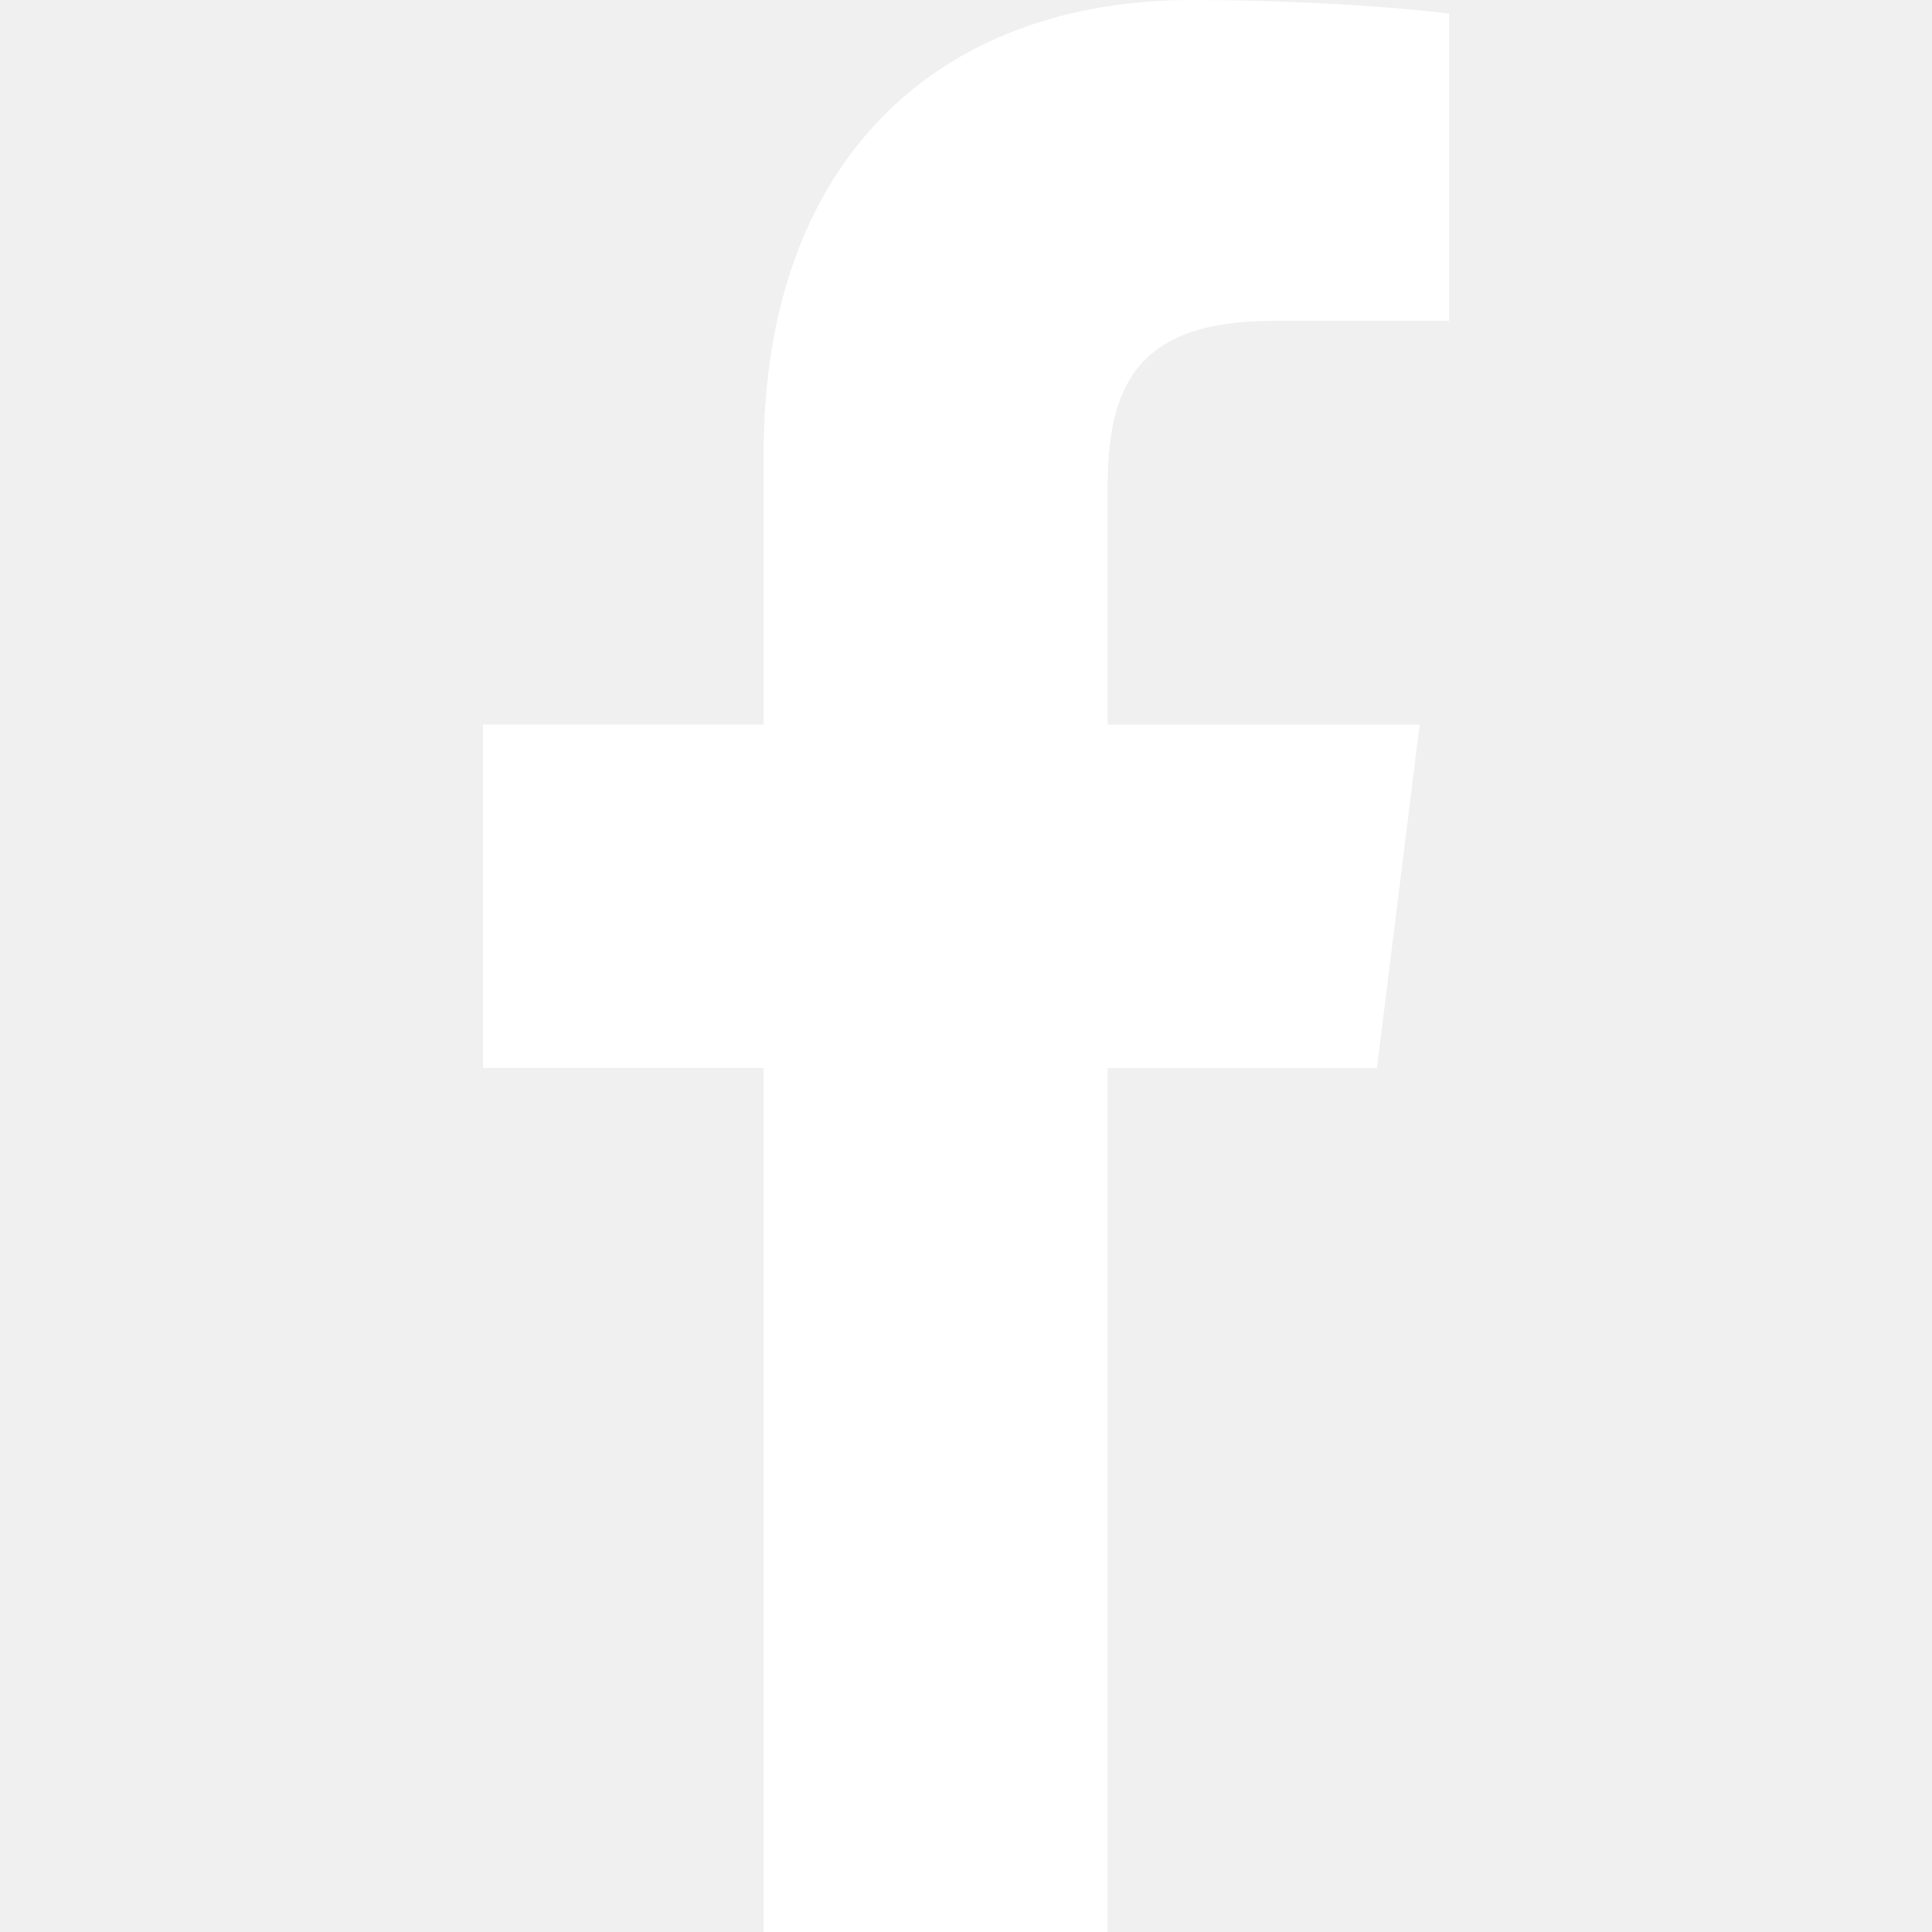
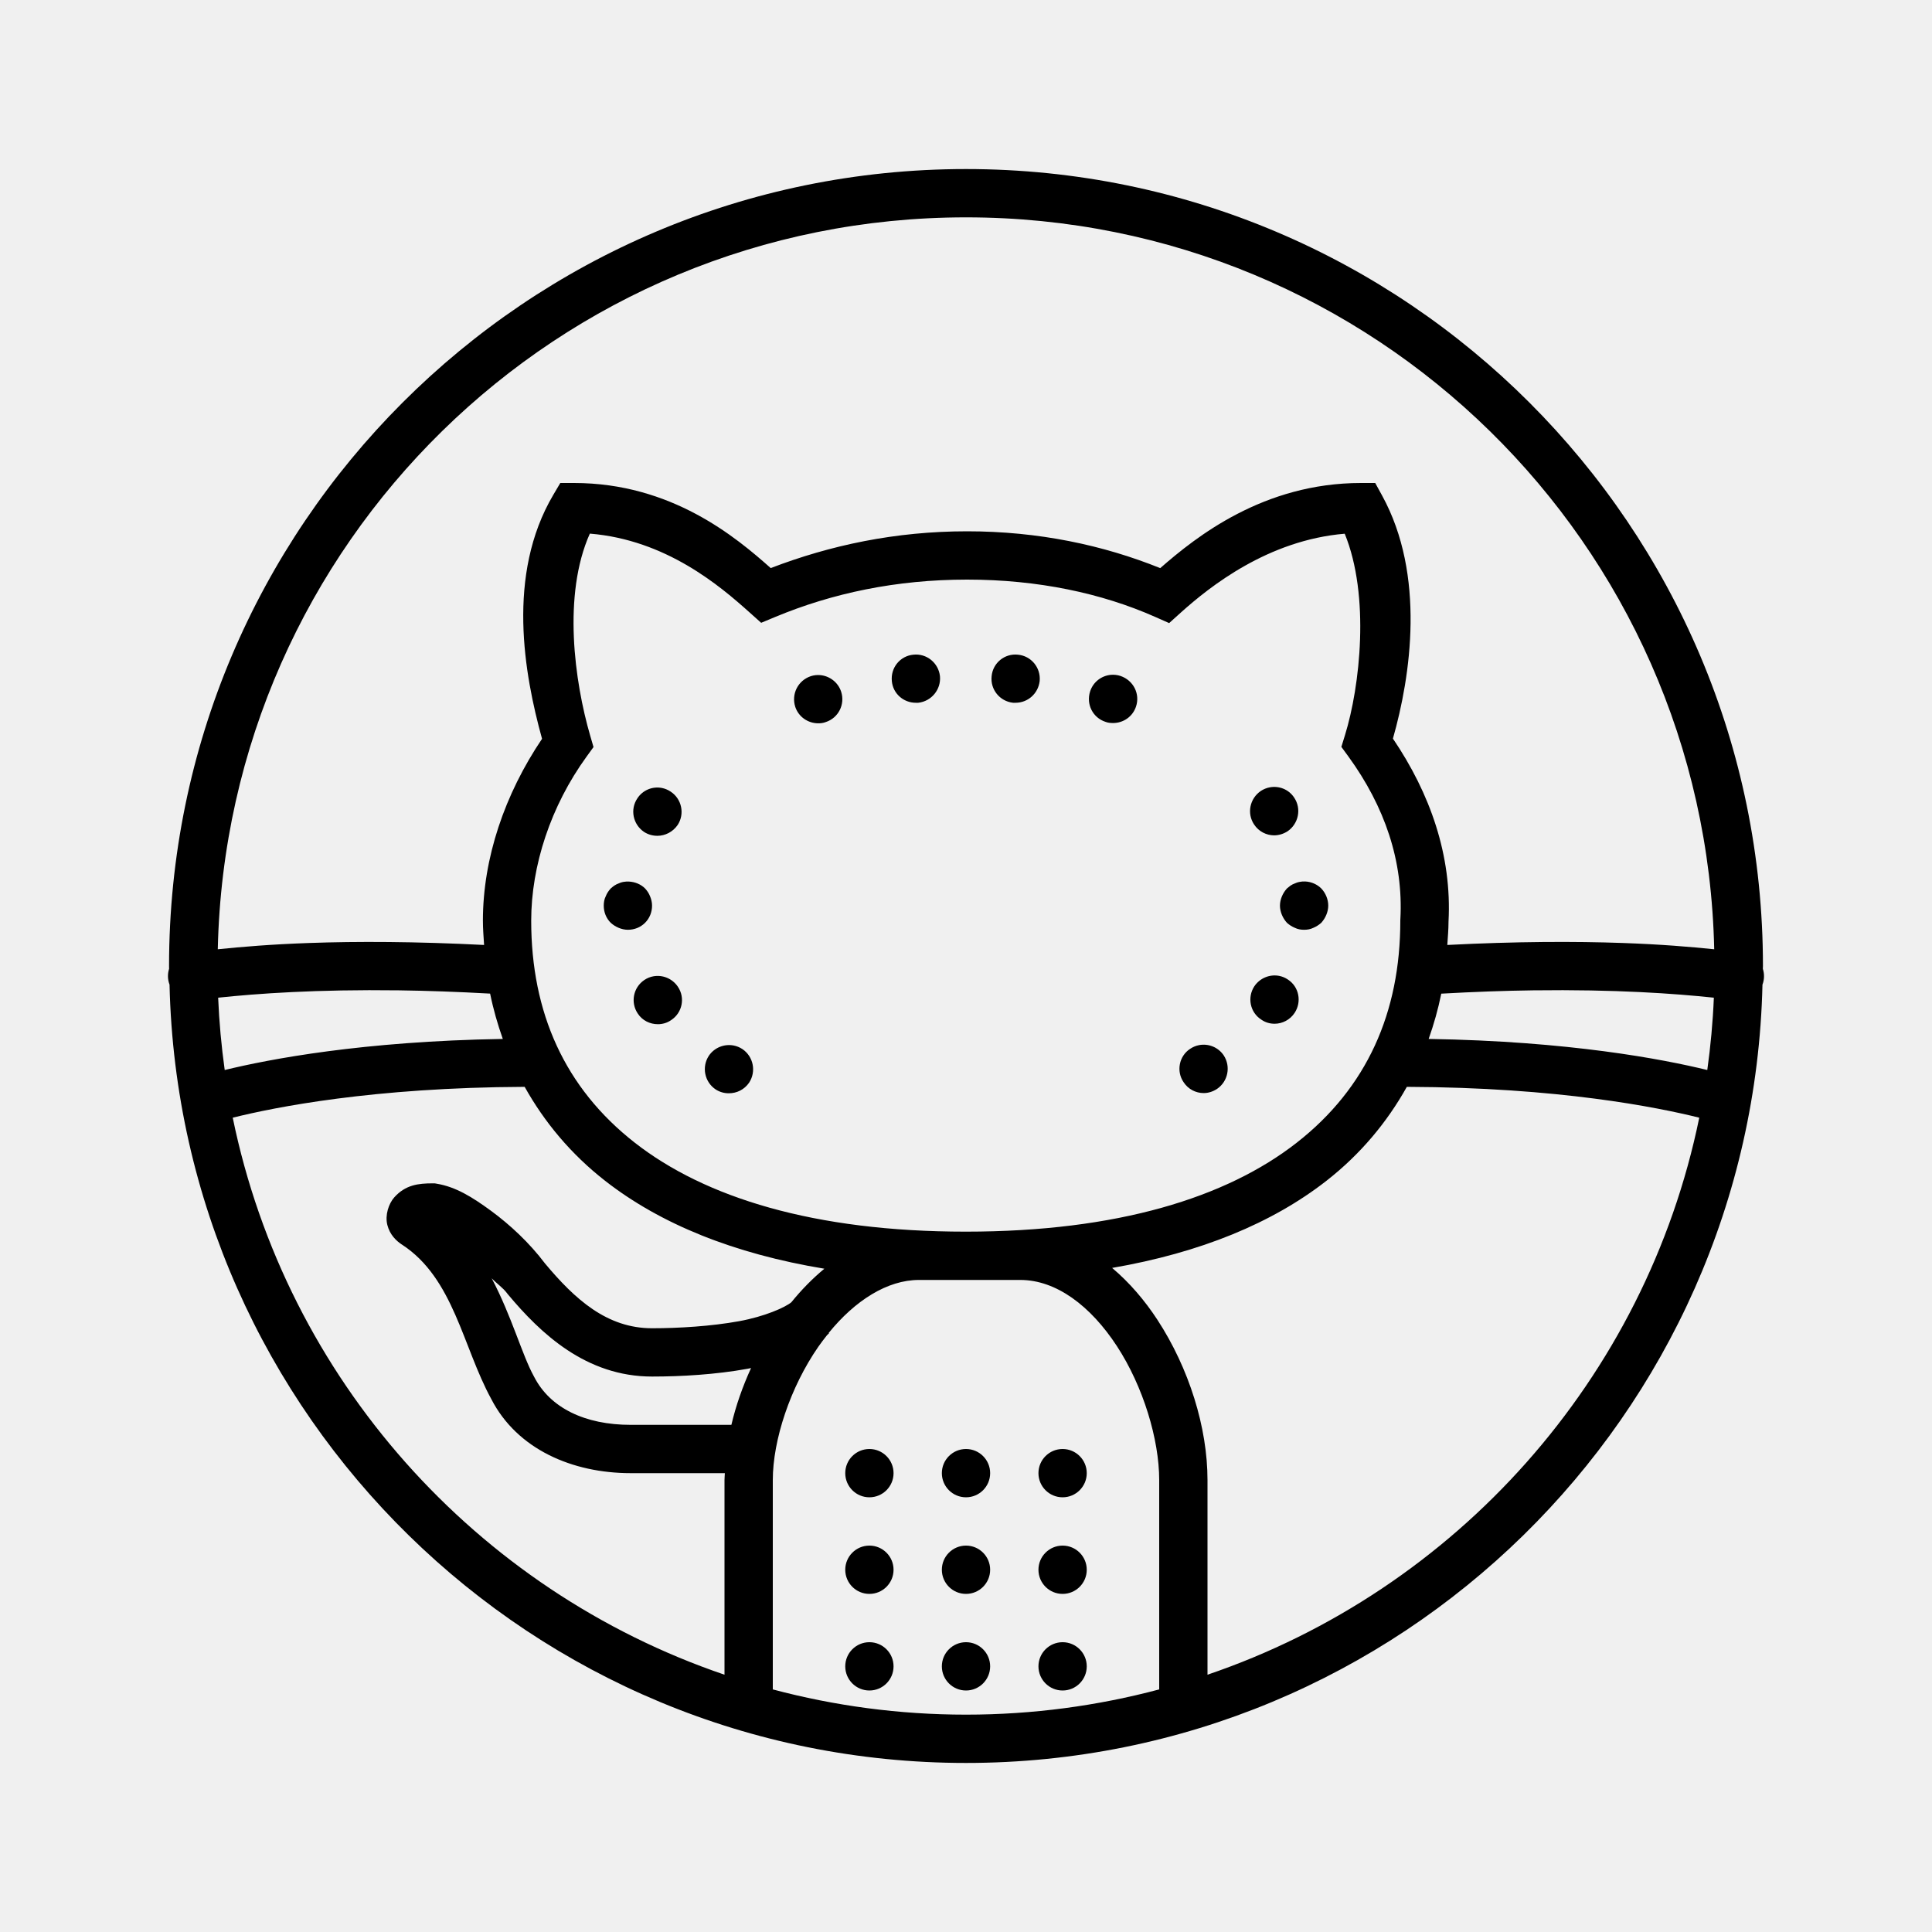
- <svg xmlns="http://www.w3.org/2000/svg" width="16" height="16" viewBox="0 0 16 16" fill="none">
-   <path d="M10.54 2.657H12.001V0.113C11.749 0.078 10.882 0 9.873 0C7.767 0 6.324 1.325 6.324 3.759V6H4V8.844H6.324V16H9.173V8.845H11.403L11.757 6.001H9.173V4.041C9.173 3.219 9.395 2.657 10.54 2.657V2.657Z" fill="white" />
+ <svg xmlns="http://www.w3.org/2000/svg" x="0px" y="0px" width="100" height="100" viewBox="0 0 80 80">
+   <path d="M 40 7 C 21.786 7 7 21.786 7 40 C 7 40.039 7.002 40.077 7.002 40.115 A 1 1 0 0 0 7.02 40.771 C 7.431 58.628 22.045 73 40 73 C 57.954 73 72.568 58.629 72.98 40.773 A 1 1 0 0 0 72.996 40.117 C 72.996 40.078 73 40.039 73 40 C 73 21.786 58.214 7 40 7 z M 40 9 C 56.9 9 70.613 22.496 70.982 39.307 C 69.982 39.205 68.787 39.103 67.193 39.047 C 65.217 38.977 62.77 38.982 59.93 39.129 C 59.95 38.808 59.98 38.491 59.98 38.164 C 60.127 35.423 59.215 32.852 57.678 30.584 C 58.417 27.991 59.037 23.813 57.23 20.52 L 56.945 20 L 56.354 20 C 52.32 20 49.525 22.228 48.043 23.525 C 45.689 22.575 43.008 22 40.045 22 C 37.074 22 34.374 22.578 31.914 23.523 C 30.478 22.247 27.805 20 23.771 20 L 23.201 20 L 22.91 20.492 C 20.955 23.803 21.71 27.936 22.445 30.592 C 20.898 32.886 19.996 35.535 19.996 38.123 C 19.996 38.464 20.024 38.795 20.045 39.129 C 17.215 38.984 14.777 38.977 12.807 39.047 C 11.213 39.103 10.018 39.205 9.018 39.307 C 9.387 22.496 23.1 9 40 9 z M 24.424 22.096 C 27.582 22.354 29.814 24.261 31.049 25.369 L 31.518 25.789 L 32.1 25.547 C 34.464 24.563 37.105 24 40.045 24 C 42.985 24 45.623 24.567 47.82 25.539 L 48.412 25.801 L 48.893 25.367 C 50.092 24.29 52.504 22.366 55.682 22.1 C 56.735 24.671 56.318 28.421 55.691 30.447 L 55.543 30.926 L 55.838 31.33 C 57.335 33.393 58.118 35.665 57.986 38.068 L 57.984 38.096 L 57.984 38.123 C 57.984 41.931 56.599 45.048 53.693 47.318 C 50.788 49.588 46.269 51 39.99 51 C 33.711 51 29.193 49.588 26.287 47.318 C 23.382 45.048 21.996 41.931 21.996 38.123 C 21.996 35.846 22.804 33.376 24.289 31.33 L 24.576 30.934 L 24.439 30.463 C 23.79 28.231 23.289 24.636 24.424 22.096 z M 37.82 27.109 C 37.27 27.16 36.87 27.65 36.93 28.211 C 36.979 28.721 37.411 29.1 37.922 29.1 L 38.021 29.1 C 38.57 29.04 38.972 28.55 38.922 28 C 38.861 27.45 38.371 27.049 37.82 27.109 z M 42.15 27.109 C 41.6 27.05 41.111 27.45 41.061 28 C 41.001 28.55 41.398 29.04 41.949 29.1 C 41.989 29.1 42.021 29.101 42.051 29.1 C 42.561 29.1 42.991 28.719 43.051 28.199 C 43.101 27.648 42.701 27.16 42.15 27.109 z M 46.006 27.943 C 45.618 27.975 45.266 28.233 45.139 28.631 C 44.969 29.162 45.249 29.721 45.779 29.891 C 45.879 29.931 45.99 29.938 46.09 29.939 C 46.51 29.939 46.898 29.68 47.039 29.26 C 47.218 28.729 46.928 28.17 46.398 27.99 C 46.268 27.947 46.135 27.933 46.006 27.943 z M 33.963 27.955 C 33.834 27.944 33.701 27.957 33.57 28 C 33.04 28.18 32.76 28.741 32.93 29.27 C 33.069 29.689 33.461 29.95 33.881 29.951 C 33.981 29.951 34.089 29.94 34.189 29.9 C 34.72 29.73 35 29.162 34.83 28.641 C 34.703 28.251 34.351 27.989 33.963 27.955 z M 52.578 32.602 C 52.451 32.625 52.326 32.675 52.211 32.75 C 51.751 33.06 51.62 33.681 51.93 34.141 C 52.12 34.431 52.44 34.59 52.76 34.59 C 52.951 34.59 53.148 34.53 53.318 34.42 C 53.769 34.109 53.9 33.489 53.59 33.029 C 53.365 32.684 52.961 32.53 52.578 32.602 z M 27.402 32.627 C 27.02 32.554 26.616 32.714 26.391 33.059 C 26.081 33.519 26.21 34.138 26.67 34.449 C 26.84 34.559 27.031 34.609 27.221 34.609 C 27.541 34.609 27.861 34.45 28.061 34.16 C 28.361 33.7 28.23 33.079 27.77 32.779 C 27.655 32.702 27.53 32.651 27.402 32.627 z M 54.049 36.5 C 53.966 36.496 53.883 36.502 53.801 36.52 C 53.741 36.531 53.679 36.55 53.619 36.58 C 53.558 36.6 53.5 36.63 53.439 36.67 C 53.39 36.71 53.339 36.749 53.289 36.789 C 53.199 36.889 53.13 36.999 53.08 37.119 C 53.03 37.239 53 37.37 53 37.5 C 53 37.63 53.03 37.761 53.08 37.881 C 53.13 38.001 53.199 38.11 53.289 38.211 C 53.389 38.301 53.499 38.37 53.619 38.42 C 53.739 38.479 53.87 38.5 54 38.5 C 54.13 38.5 54.261 38.479 54.381 38.42 C 54.501 38.37 54.61 38.301 54.711 38.211 C 54.801 38.11 54.87 38.001 54.92 37.881 C 54.97 37.761 55 37.63 55 37.5 C 55 37.24 54.891 36.978 54.711 36.789 C 54.538 36.616 54.297 36.512 54.049 36.5 z M 26.049 36.504 C 25.966 36.499 25.883 36.505 25.801 36.52 C 25.741 36.531 25.679 36.55 25.619 36.58 C 25.558 36.6 25.5 36.63 25.439 36.67 C 25.39 36.7 25.339 36.749 25.289 36.789 C 25.199 36.889 25.13 36.989 25.08 37.119 C 25.02 37.239 25 37.37 25 37.5 C 25 37.77 25.099 38.021 25.289 38.211 C 25.389 38.301 25.499 38.37 25.619 38.42 C 25.739 38.47 25.87 38.5 26 38.5 C 26.27 38.5 26.521 38.4 26.711 38.211 C 26.9 38.021 27 37.77 27 37.5 C 27 37.37 26.97 37.239 26.92 37.119 C 26.87 36.989 26.801 36.889 26.711 36.789 C 26.538 36.616 26.297 36.518 26.049 36.504 z M 52.963 40.408 C 52.58 40.336 52.173 40.495 51.939 40.84 C 51.639 41.3 51.759 41.921 52.229 42.221 C 52.399 42.341 52.589 42.391 52.779 42.391 C 53.098 42.391 53.42 42.229 53.609 41.939 C 53.91 41.479 53.79 40.861 53.33 40.561 C 53.215 40.483 53.091 40.432 52.963 40.408 z M 27.047 40.428 C 26.919 40.452 26.795 40.502 26.68 40.58 C 26.22 40.89 26.099 41.511 26.41 41.971 C 26.6 42.261 26.919 42.41 27.24 42.41 C 27.43 42.41 27.621 42.359 27.791 42.24 C 28.251 41.939 28.381 41.319 28.07 40.859 C 27.838 40.514 27.43 40.355 27.047 40.428 z M 16.523 41.008 C 17.677 41.023 18.948 41.068 20.295 41.143 C 20.425 41.787 20.605 42.411 20.82 43.02 C 15.008 43.115 11.141 43.859 9.305 44.307 C 9.168 43.323 9.075 42.324 9.033 41.312 C 10.65 41.141 13.1 40.964 16.523 41.008 z M 63.477 41.008 C 66.9 40.964 69.35 41.141 70.967 41.312 C 70.925 42.324 70.832 43.323 70.695 44.307 C 68.857 43.858 64.982 43.114 59.158 43.02 C 59.373 42.412 59.55 41.788 59.68 41.145 C 61.036 41.069 62.316 41.023 63.477 41.008 z M 49.648 43.277 C 49.521 43.302 49.396 43.352 49.281 43.43 C 48.82 43.73 48.7 44.361 49.01 44.811 C 49.2 45.101 49.511 45.261 49.842 45.262 C 50.033 45.262 50.221 45.202 50.391 45.092 C 50.851 44.782 50.972 44.161 50.672 43.701 C 50.439 43.356 50.031 43.202 49.648 43.277 z M 30.373 43.291 C 29.99 43.22 29.583 43.374 29.35 43.719 C 29.05 44.179 29.171 44.799 29.631 45.109 C 29.801 45.22 29.99 45.271 30.18 45.27 C 30.51 45.27 30.82 45.12 31.02 44.83 C 31.32 44.37 31.2 43.75 30.74 43.439 C 30.625 43.364 30.501 43.315 30.373 43.291 z M 21.725 45.004 C 22.545 46.471 23.644 47.791 25.057 48.895 C 27.343 50.681 30.382 51.914 34.135 52.535 C 33.64 52.944 33.181 53.414 32.768 53.924 C 32.512 54.136 31.666 54.515 30.598 54.709 C 29.453 54.917 28.103 55 27 55 C 25.13 55 23.806 53.799 22.568 52.318 C 21.922 51.461 21.121 50.718 20.344 50.146 C 19.552 49.565 18.869 49.143 18.08 49.014 L 18 49 L 17.918 49 C 17.323 49 16.791 49.06 16.326 49.58 C 16.094 49.84 15.936 50.317 16.039 50.723 C 16.143 51.129 16.404 51.38 16.65 51.541 L 16.652 51.541 C 18.787 52.935 19.16 55.767 20.34 57.926 C 21.41 60.012 23.701 61 26.117 61 L 30.014 61 C 30.011 61.095 30 61.191 30 61.285 L 30 69.346 C 19.711 65.845 11.859 57.099 9.637 46.281 C 11.364 45.851 15.441 45.029 21.725 45.004 z M 58.254 45.004 C 64.55 45.027 68.634 45.851 70.363 46.281 C 68.141 57.099 60.289 65.845 50 69.346 L 50 61.285 C 50 59.11 49.237 56.661 47.926 54.65 C 47.401 53.846 46.769 53.107 46.051 52.502 C 49.71 51.87 52.679 50.648 54.924 48.895 C 56.336 47.791 57.434 46.471 58.254 45.004 z M 20.359 52.93 C 20.57 53.152 20.826 53.321 21 53.555 L 21.016 53.578 L 21.035 53.6 C 22.388 55.217 24.266 57 27 57 C 28.199 57 29.635 56.918 30.955 56.678 C 31.004 56.669 31.051 56.658 31.1 56.648 C 30.748 57.416 30.471 58.207 30.285 59 L 26.117 59 C 24.22 59 22.776 58.299 22.117 57.01 L 22.109 56.996 L 22.102 56.982 C 21.619 56.106 21.19 54.508 20.359 52.93 z M 38.051 53 L 42.25 53 C 43.736 53 45.161 54.074 46.25 55.742 C 47.339 57.411 48 59.603 48 61.285 L 48 69.955 C 45.448 70.634 42.767 71 40 71 C 37.233 71 34.552 70.634 32 69.955 L 32 61.285 C 32 59.629 32.724 57.44 33.885 55.766 C 34 55.6 34.121 55.445 34.242 55.291 C 34.27 55.262 34.301 55.237 34.328 55.207 L 34.314 55.195 C 35.407 53.849 36.742 53 38.051 53 z M 36 60 A 1 1 0 0 0 35 61 A 1 1 0 0 0 36 62 A 1 1 0 0 0 37 61 A 1 1 0 0 0 36 60 z M 40 60 A 1 1 0 0 0 39 61 A 1 1 0 0 0 40 62 A 1 1 0 0 0 41 61 A 1 1 0 0 0 40 60 z M 44 60 A 1 1 0 0 0 43 61 A 1 1 0 0 0 44 62 A 1 1 0 0 0 45 61 A 1 1 0 0 0 44 60 z M 36 64 A 1 1 0 0 0 35 65 A 1 1 0 0 0 36 66 A 1 1 0 0 0 37 65 A 1 1 0 0 0 36 64 z M 40 64 A 1 1 0 0 0 39 65 A 1 1 0 0 0 40 66 A 1 1 0 0 0 41 65 A 1 1 0 0 0 40 64 z M 44 64 A 1 1 0 0 0 43 65 A 1 1 0 0 0 44 66 A 1 1 0 0 0 45 65 A 1 1 0 0 0 44 64 z M 36 68 A 1 1 0 0 0 35 69 A 1 1 0 0 0 36 70 A 1 1 0 0 0 37 69 A 1 1 0 0 0 36 68 z M 40 68 A 1 1 0 0 0 39 69 A 1 1 0 0 0 40 70 A 1 1 0 0 0 41 69 A 1 1 0 0 0 40 68 z M 44 68 A 1 1 0 0 0 43 69 A 1 1 0 0 0 44 70 A 1 1 0 0 0 45 69 A 1 1 0 0 0 44 68 z" />
</svg>
